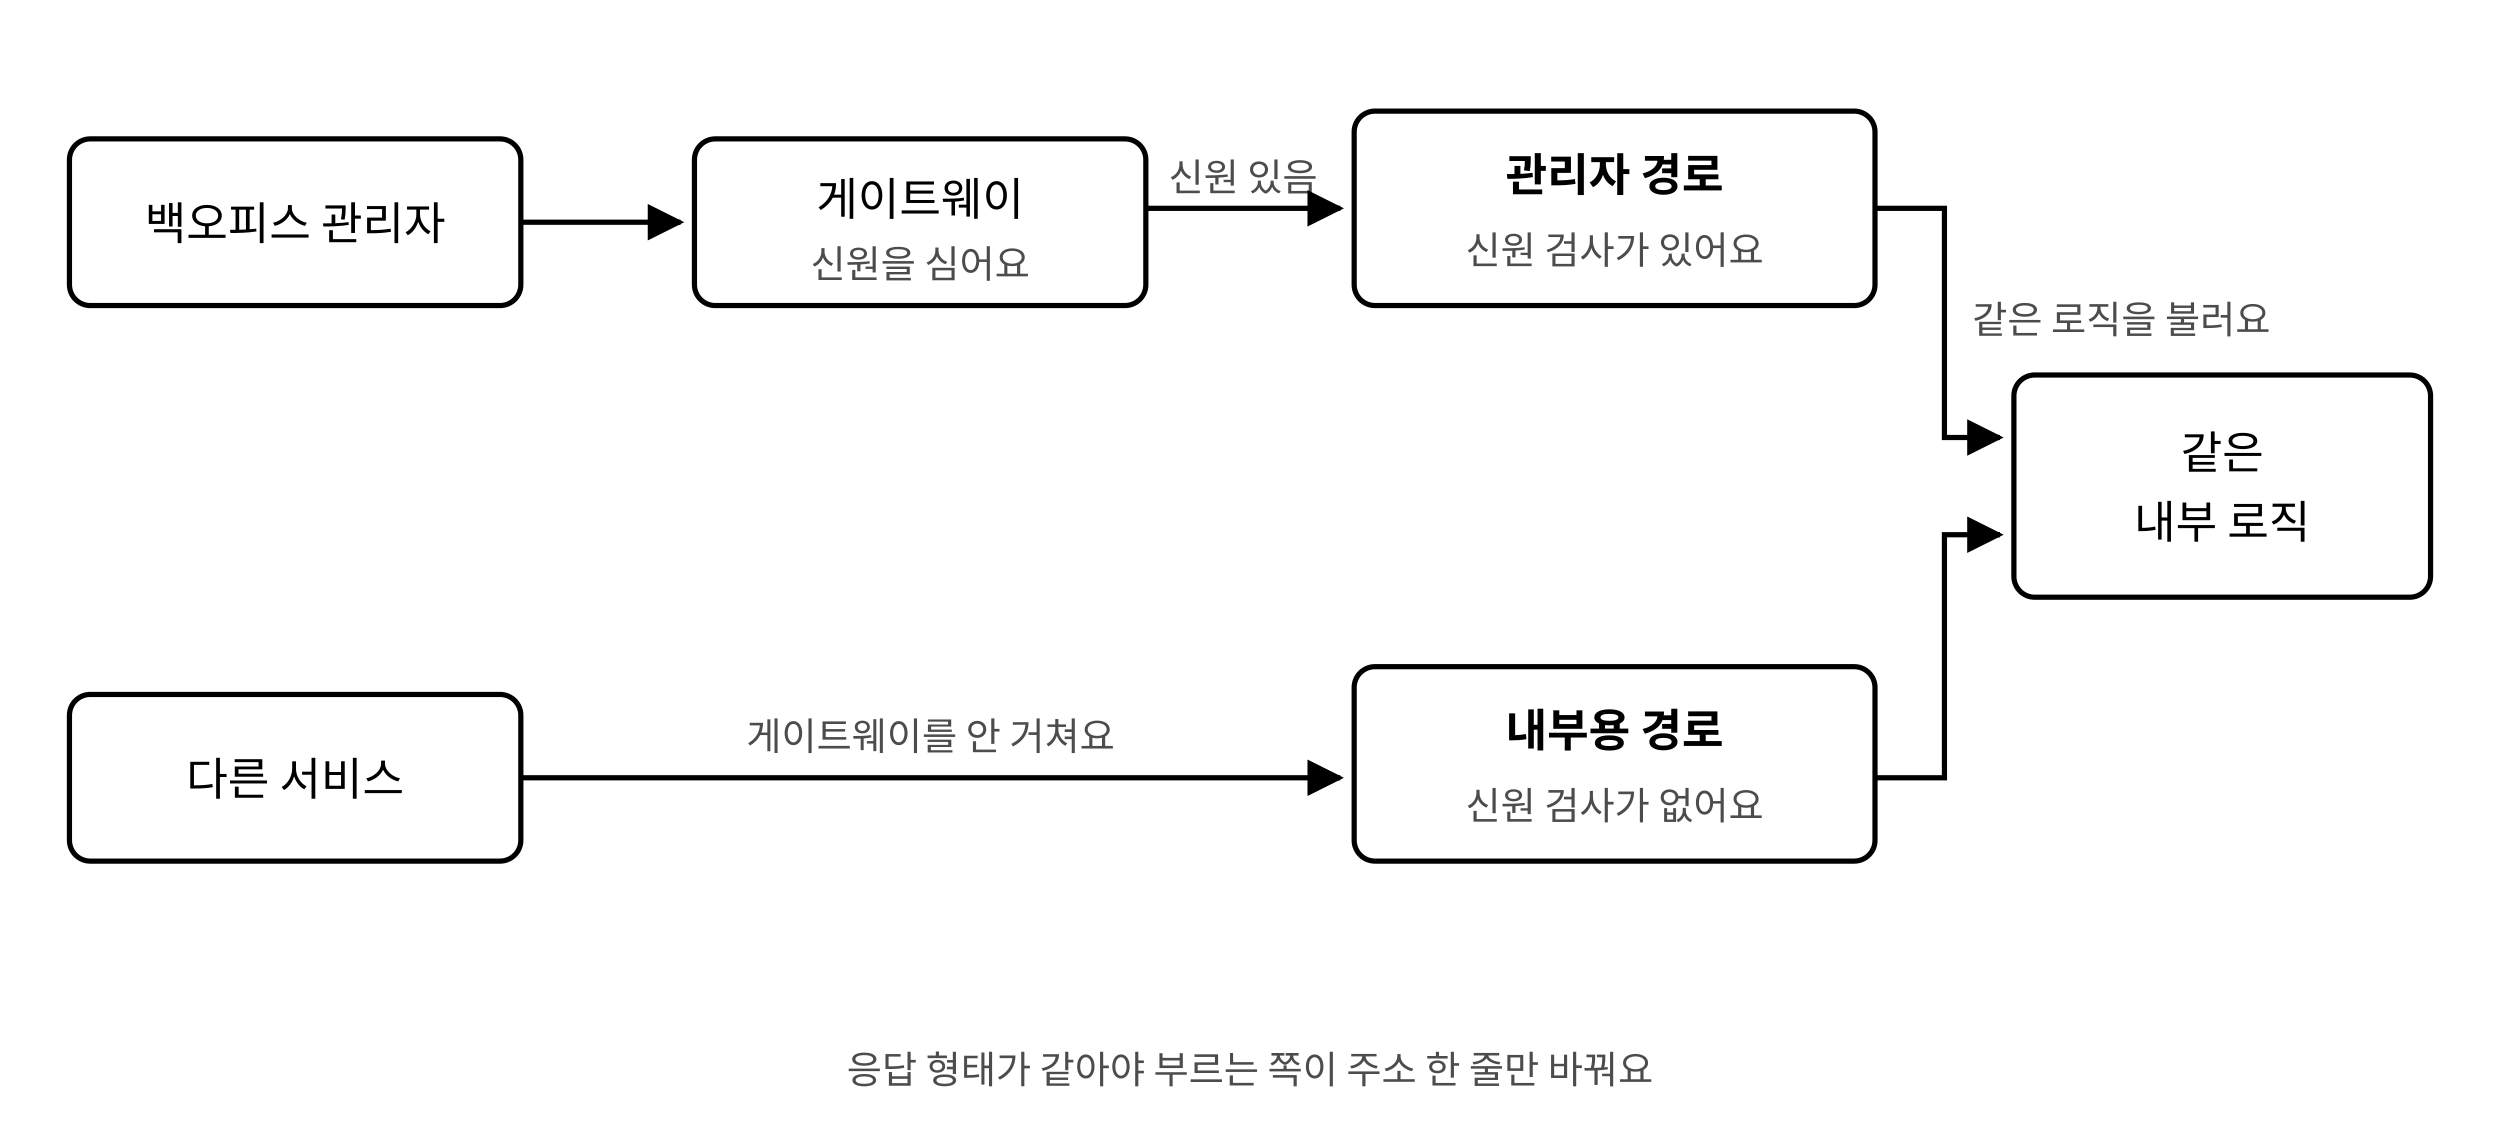
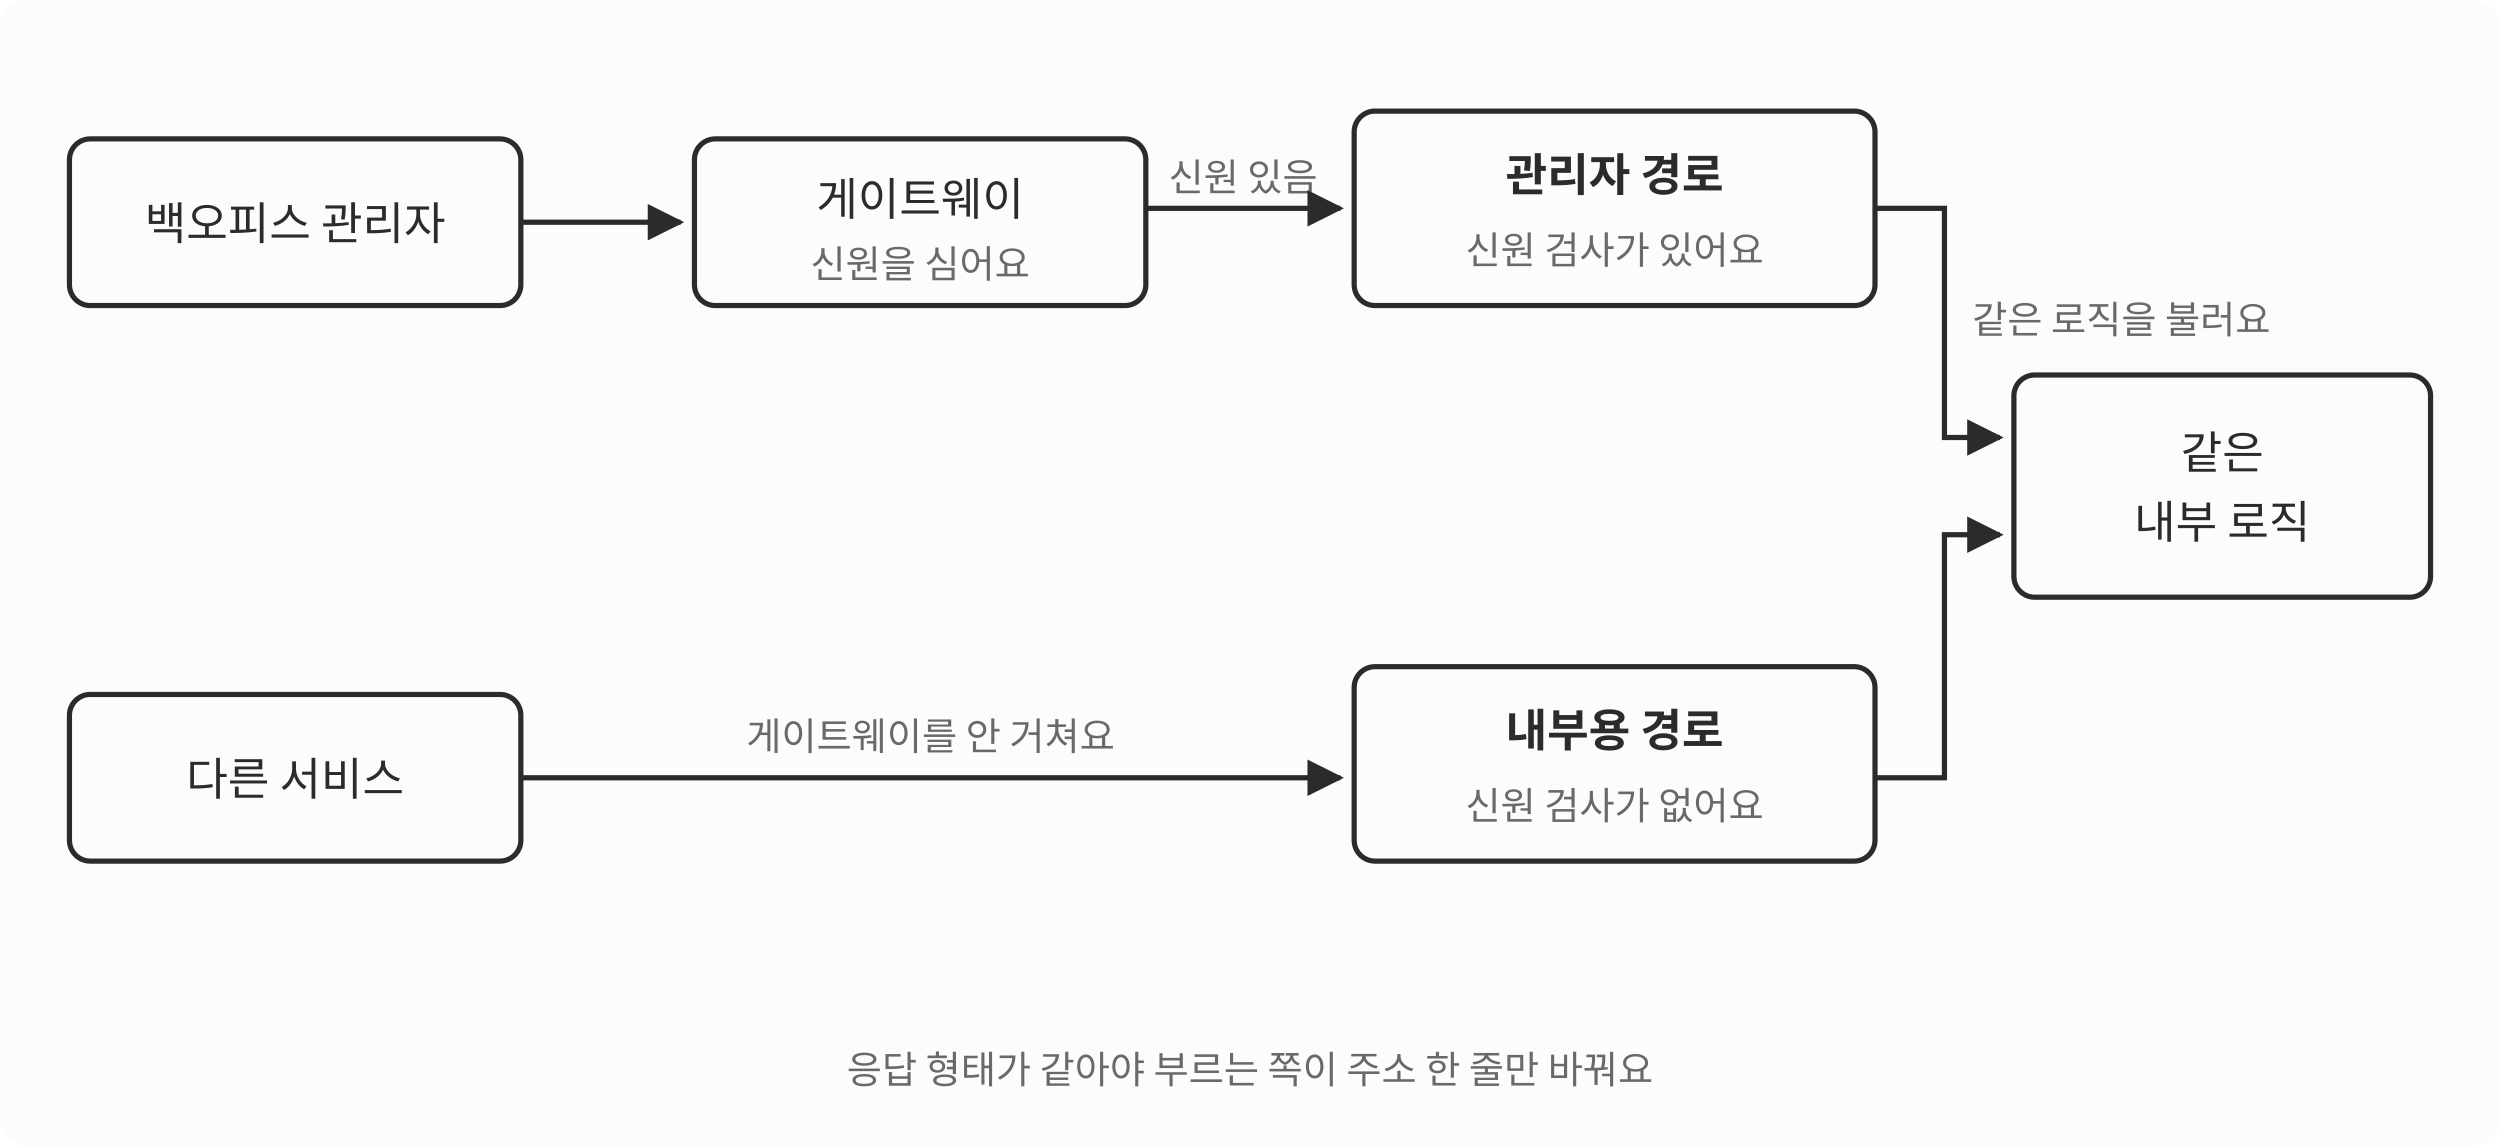
<svg xmlns="http://www.w3.org/2000/svg" viewBox="0 0 720 330" role="img" aria-label="관리자는 게이트웨이를 지나 신원이 심어진 채 관리자 경로로 들어오고, 다른 서비스는 게이트웨이를 거치지 않고 내부용 경로로 들어온다. 두 경로는 같은 내부 로직을 불러 같은 응답을 돌려준다" style="max-width:100%;height:auto">
+   <rect x="0" y="0" width="720" height="330" rx="8" fill="#FDFCFA" />
  <defs>
    <marker id="twin-ar" viewBox="0 0 10 10" refX="9" refY="5" markerWidth="7" markerHeight="7" orient="auto-start-reverse">
-       <path d="M0 0 L10 5 L0 10 z" fill="currentColor" />
+       <path d="M0 0 L10 5 L0 10 z" fill="#2b2b2b" />
    </marker>
  </defs>
-   <g fill="none" stroke="currentColor" stroke-width="1.5">
+   <g fill="none" stroke="#2b2b2b" stroke-width="1.5">
    <rect x="20" y="40" width="130" height="48" rx="6" class="box-admin" />
    <rect x="200" y="40" width="130" height="48" rx="6" class="box-gateway" />
    <rect x="390" y="32" width="150" height="56" rx="6" class="box-adminroute" />
    <rect x="20" y="200" width="130" height="48" rx="6" class="box-service" />
    <rect x="390" y="192" width="150" height="56" rx="6" class="box-internalroute" />
    <rect x="580" y="108" width="120" height="64" rx="6" class="box-logic" />
  </g>
-   <g stroke="currentColor" stroke-width="1.5" fill="none">
+   <g stroke="#2b2b2b" stroke-width="1.5" fill="none">
    <path d="M150,64 L196,64" class="flow-a" marker-end="url(#twin-ar)" />
    <path d="M330,60 L386,60" class="flow-b" marker-end="url(#twin-ar)" />
    <path d="M150,224 L386,224" class="flow-c" marker-end="url(#twin-ar)" />
    <path d="M540,60 L560,60 L560,126 L576,126" class="flow-d" marker-end="url(#twin-ar)" />
    <path d="M540,224 L560,224 L560,154 L576,154" class="flow-e" marker-end="url(#twin-ar)" />
  </g>
-   <g font-size="13" text-anchor="middle" fill="currentColor">
+   <g font-size="13" text-anchor="middle" fill="#2b2b2b">
    <text x="85" y="69">백오피스 관리자</text>
    <text x="265" y="62">게이트웨이</text>
    <text x="465" y="55" font-weight="600">관리자 경로</text>
    <text x="85" y="229">다른 서비스</text>
    <text x="465" y="215" font-weight="600">내부용 경로</text>
    <text x="640" y="135">같은</text>
    <text x="640" y="155">내부 로직</text>
  </g>
-   <g font-size="11" text-anchor="middle" fill="currentColor" opacity=".7">
+   <g font-size="11" text-anchor="middle" fill="#2b2b2b" opacity=".7">
    <text x="265" y="80">신원을 심어요</text>
    <text x="465" y="76">신원 검사가 있어요</text>
    <text x="465" y="236">신원 검사가 없어요</text>
    <text x="358" y="55">신원 있음</text>
    <text x="268" y="216">게이트웨이를 안 거쳐요</text>
    <text text-anchor="start" x="568" y="96">같은 로직을 불러요</text>
  </g>
-   <text x="360" y="312" font-size="11" text-anchor="middle" fill="currentColor" opacity=".7">응답 형태가 같아야 부르는 쪽이 주소 한 줄만 바꿔요</text>
+   <text x="360" y="312" font-size="11" text-anchor="middle" fill="#2b2b2b" opacity=".7">응답 형태가 같아야 부르는 쪽이 주소 한 줄만 바꿔요</text>
</svg>
